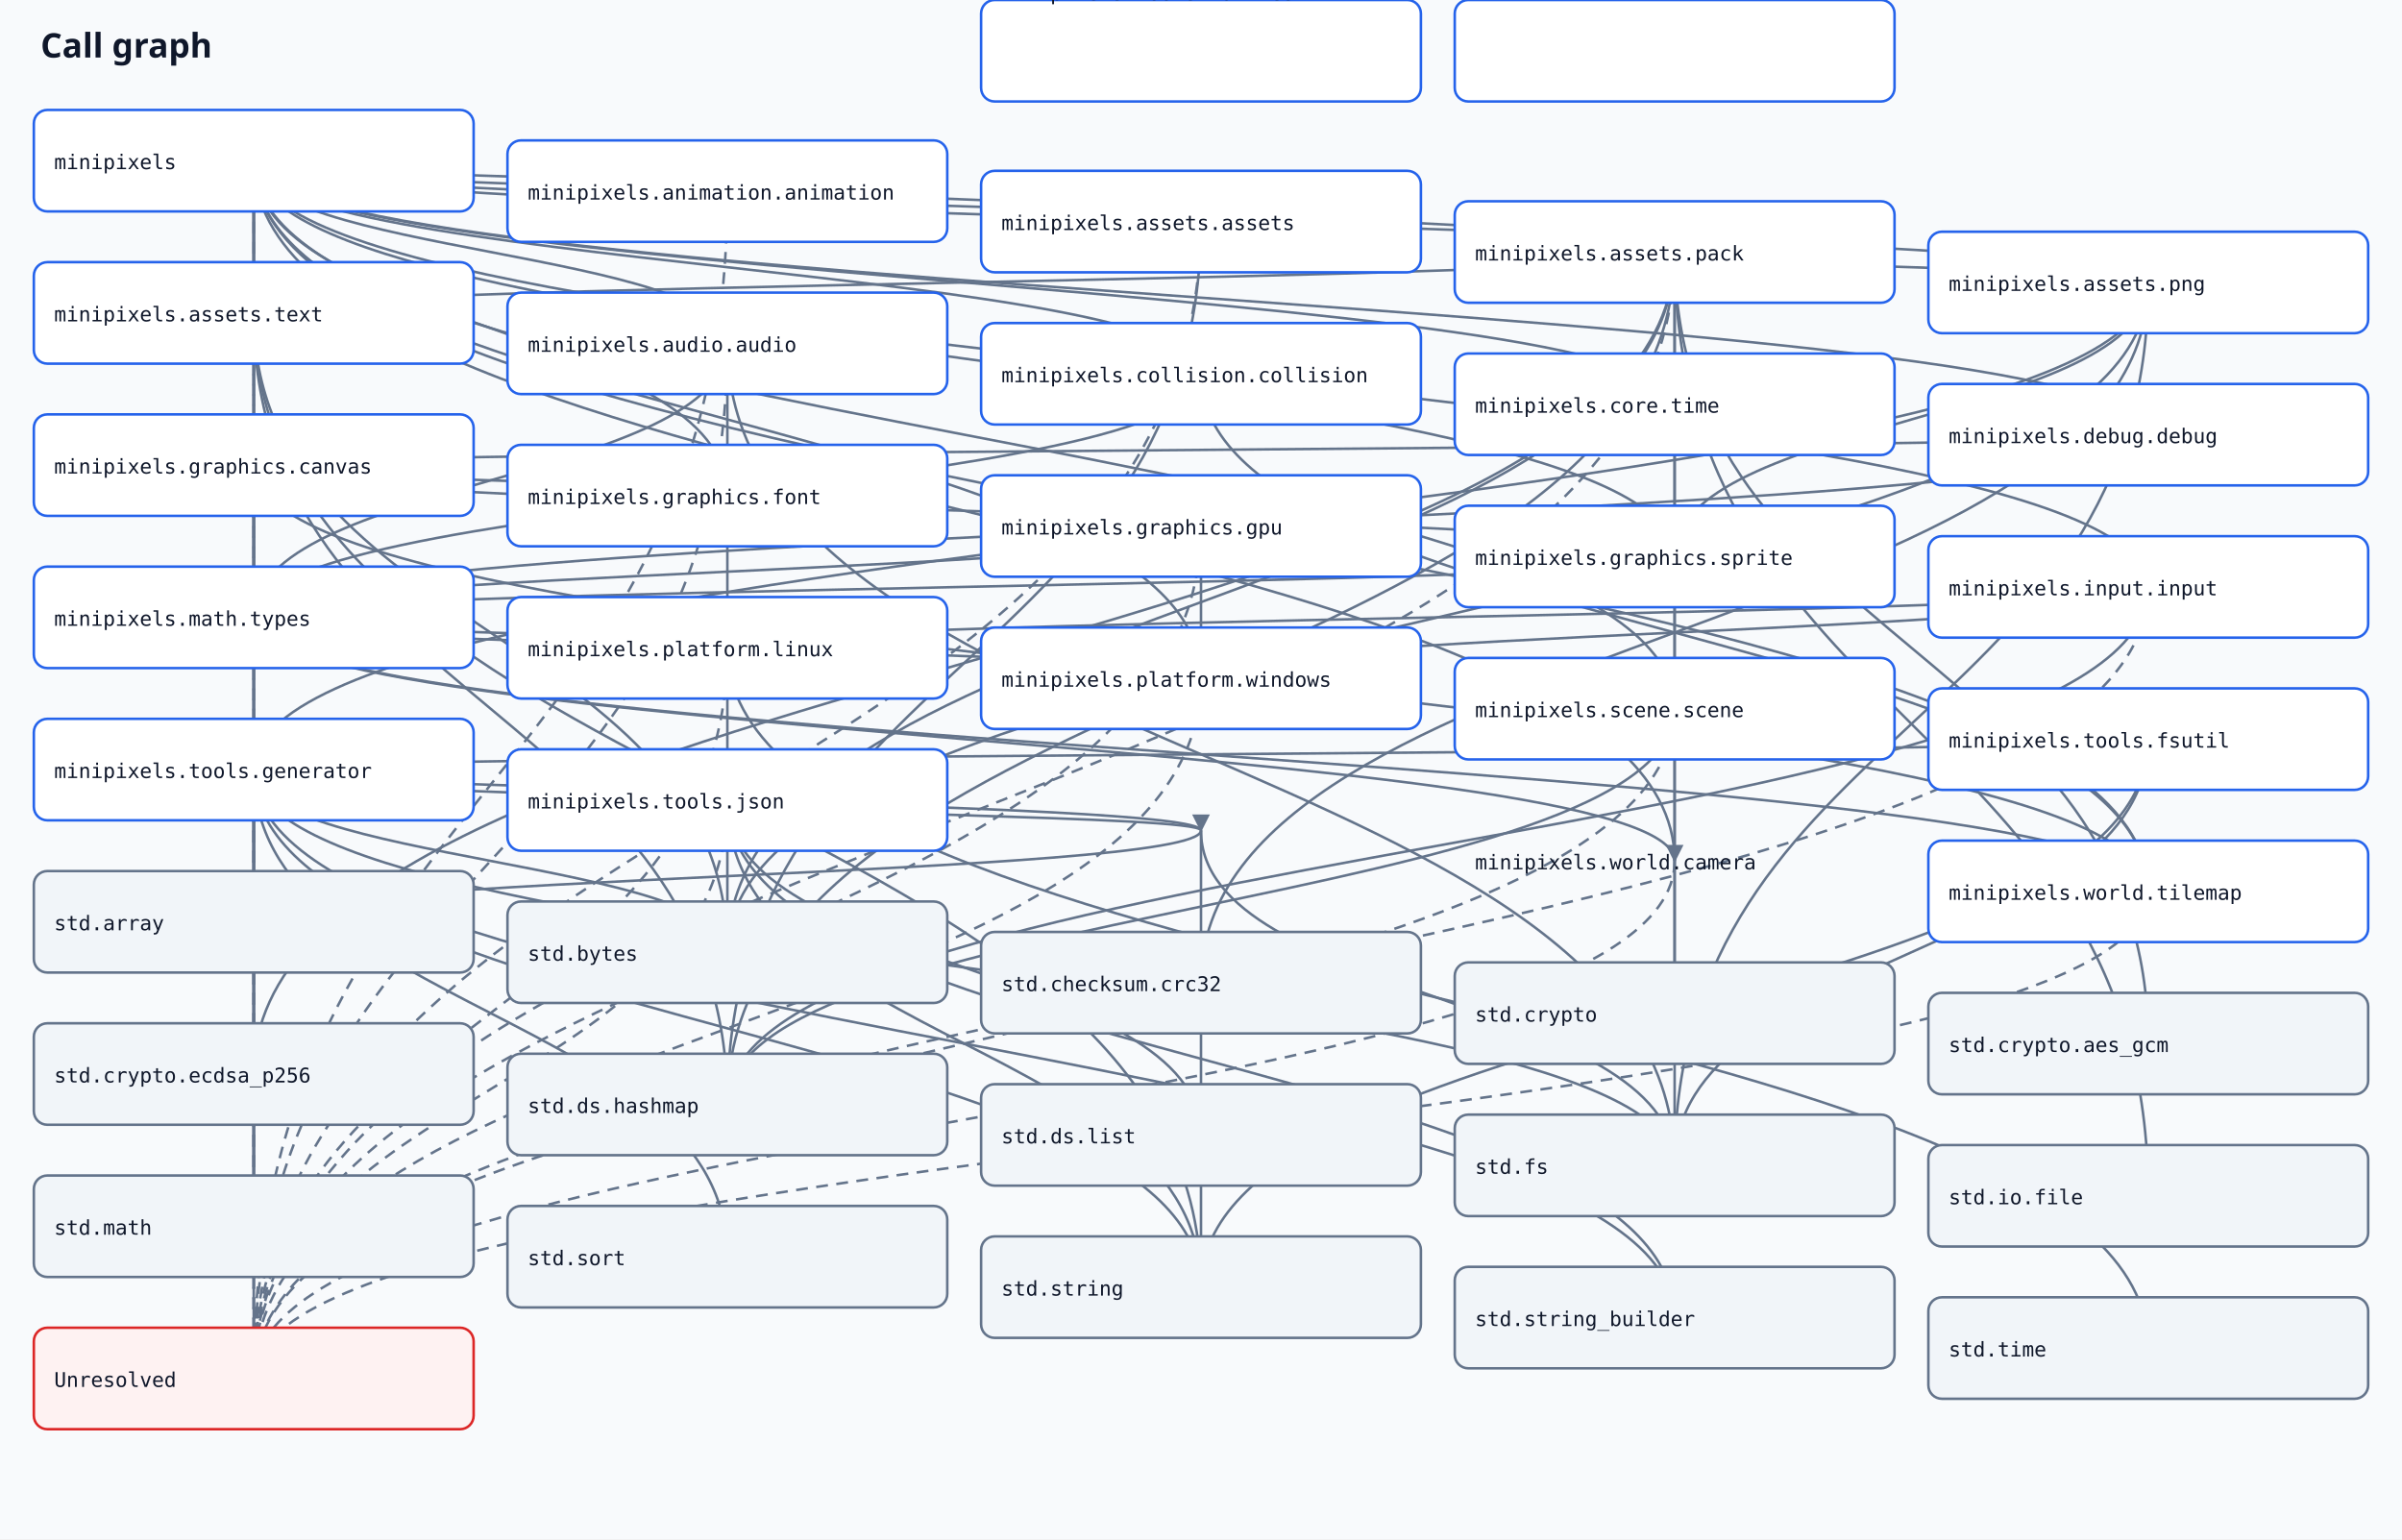
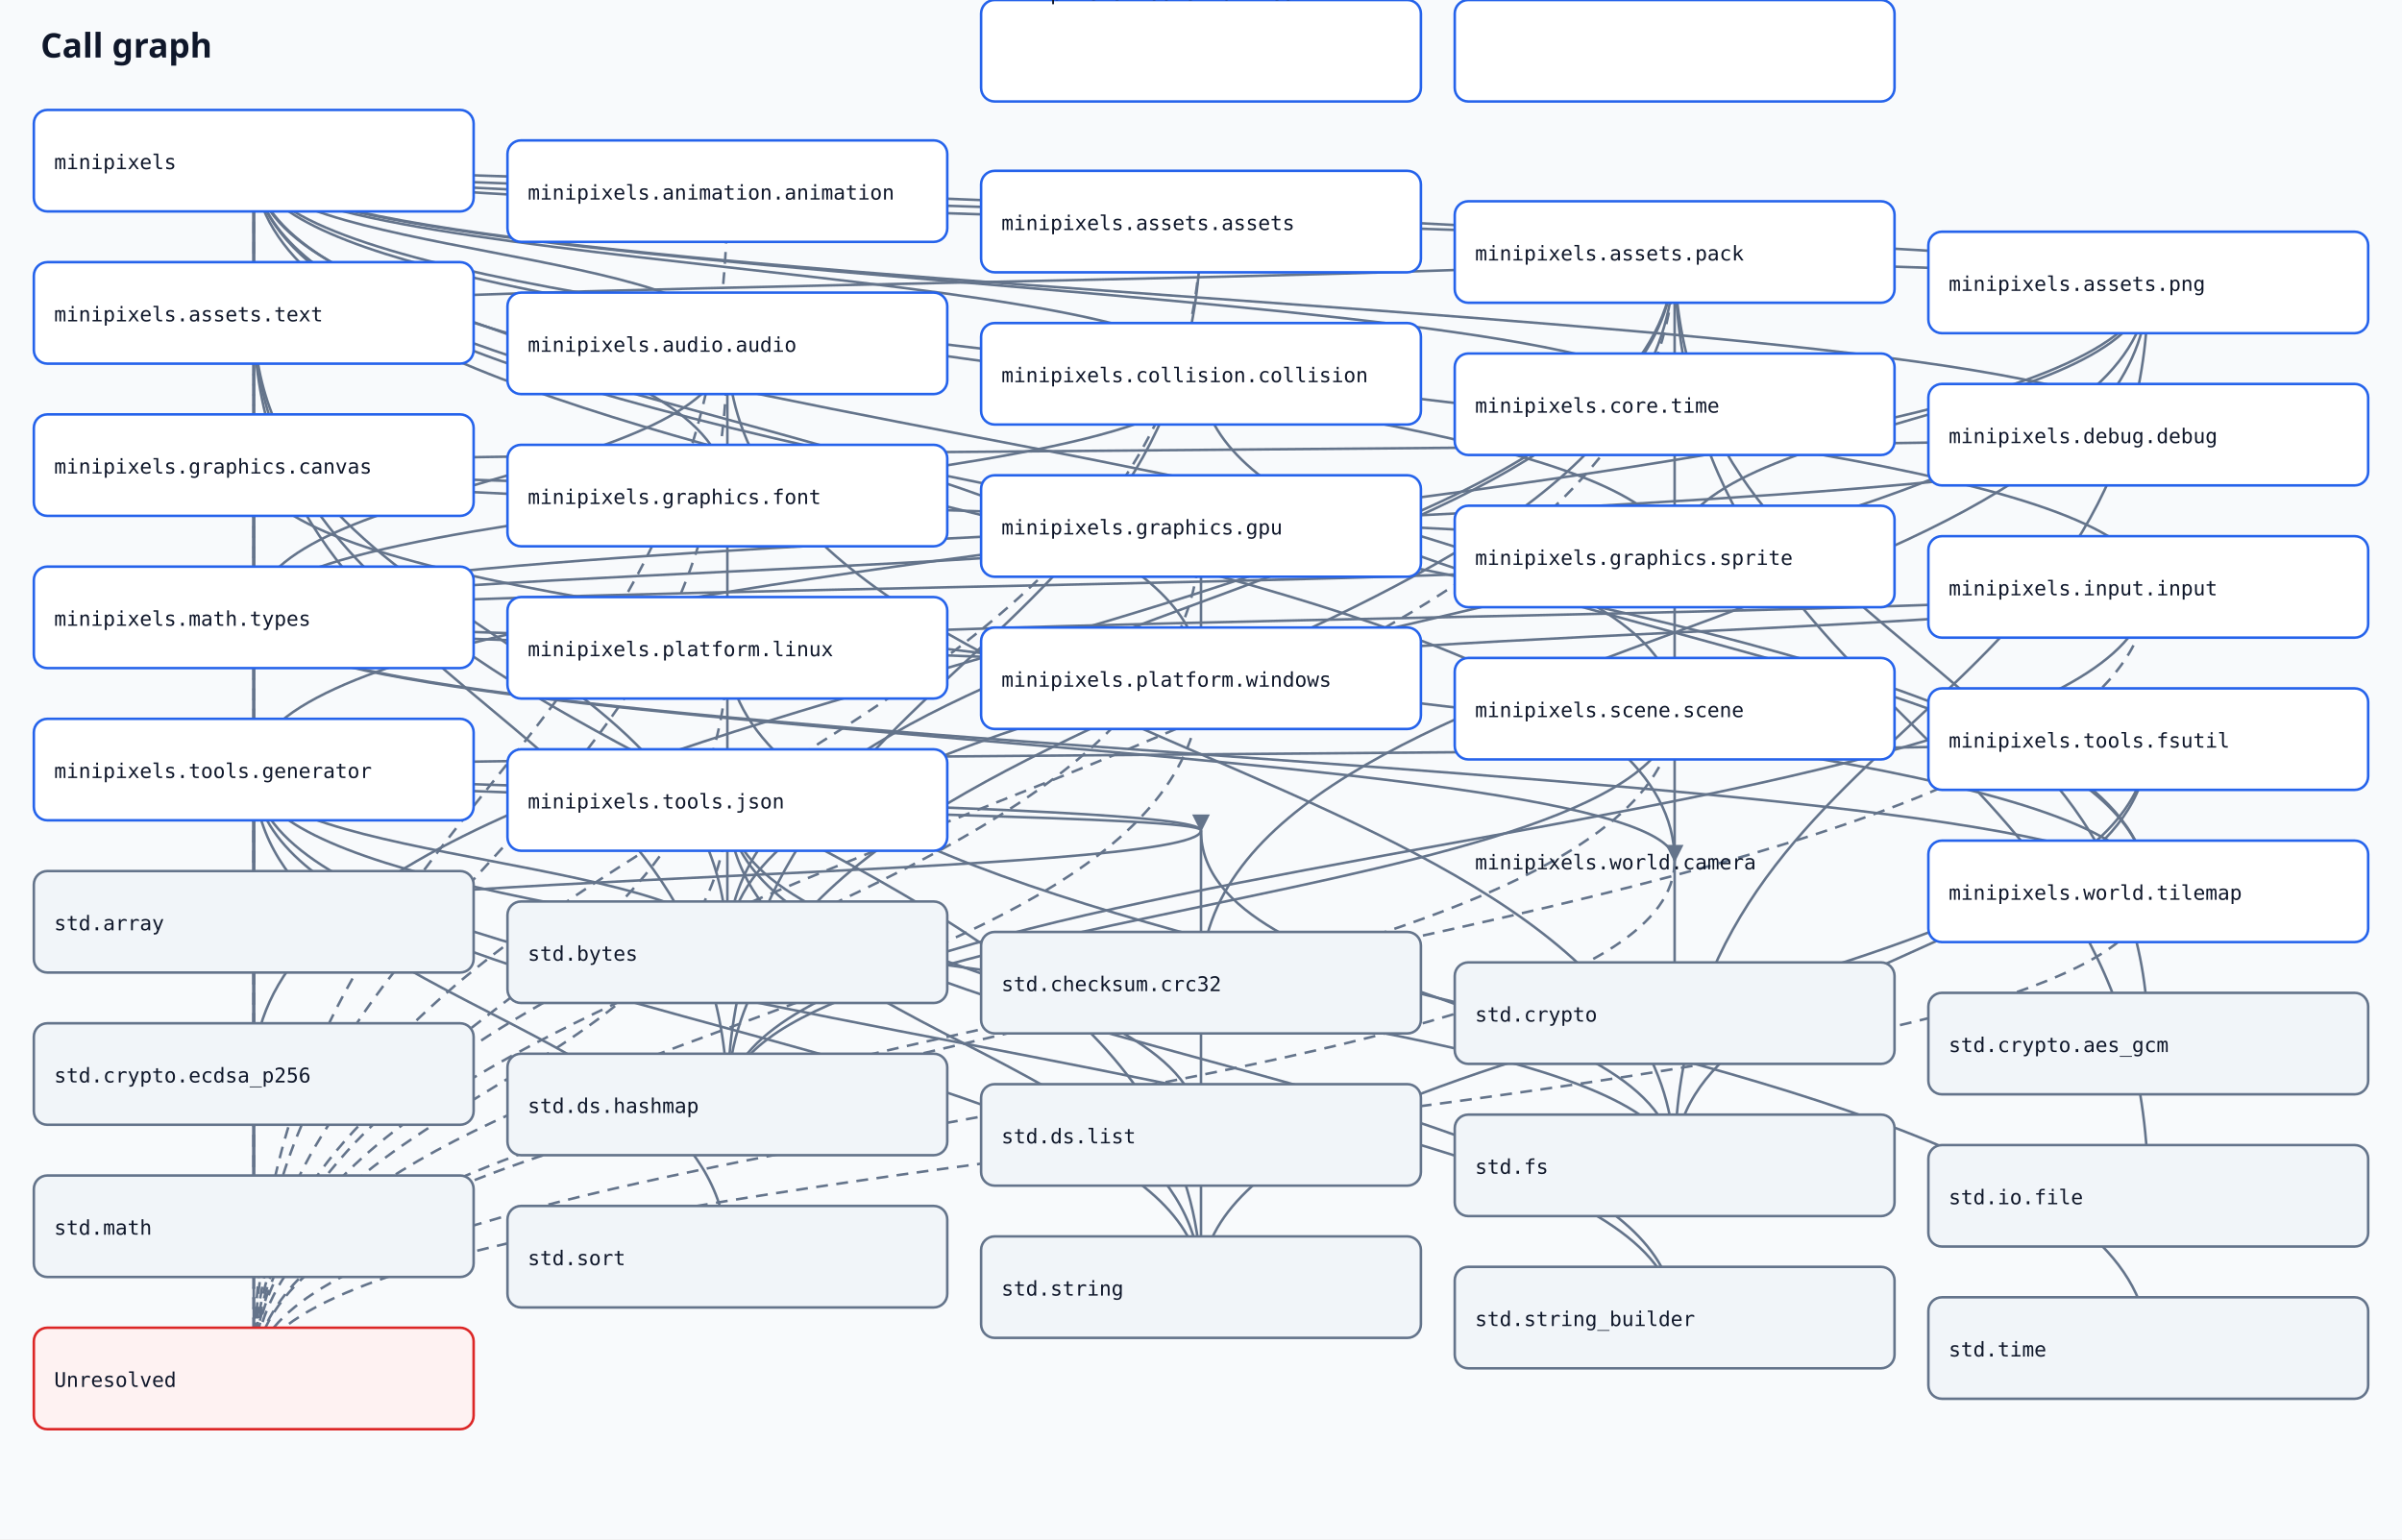
<svg xmlns="http://www.w3.org/2000/svg" width="1420" height="910" viewBox="0 0 1420 910" role="img" aria-labelledby="title desc">
  <defs>
    <marker id="arrow" viewBox="0 0 10 10" refX="9" refY="5" markerWidth="7" markerHeight="7" orient="auto-start-reverse">
      <path d="M 0 0 L 10 5 L 0 10 z" fill="#64748b" />
    </marker>
  </defs>
  <rect width="100%" height="100%" fill="#f8fafc" />
  <text x="24" y="34" font-family="system-ui,sans-serif" font-size="20" font-weight="700" fill="#0f172a">Call graph</text>
  <path d="M 150 95 C 150 248, 710 248, 710 401" fill="none" stroke="#64748b" stroke-width="1.5" marker-end="url(#arrow)" />
  <path d="M 150 95 C 150 104, 430 104, 430 113" fill="none" stroke="#64748b" stroke-width="1.5" marker-end="url(#arrow)" />
  <path d="M 430 113 C 430 464, 150 464, 150 815" fill="none" stroke="#64748b" stroke-width="1.5" stroke-dasharray="7 5" marker-end="url(#arrow)" />
  <path d="M 150 95 C 150 122, 990 122, 990 149" fill="none" stroke="#64748b" stroke-width="1.5" marker-end="url(#arrow)" />
  <path d="M 710 131 C 710 392, 430 392, 430 653" fill="none" stroke="#64748b" stroke-width="1.5" marker-end="url(#arrow)" />
  <path d="M 710 131 C 710 473, 150 473, 150 815" fill="none" stroke="#64748b" stroke-width="1.5" stroke-dasharray="7 5" marker-end="url(#arrow)" />
+   <path d="M 990 149 C 990 158, 1270 158, 1270 167" fill="none" stroke="#64748b" stroke-width="1.5" marker-end="url(#arrow)" />
+   <path d="M 990 149 C 990 356, 430 356, 430 563" fill="none" stroke="#64748b" stroke-width="1.5" marker-end="url(#arrow)" />
  <path d="M 990 149 C 990 482, 150 482, 150 815" fill="none" stroke="#64748b" stroke-width="1.5" stroke-dasharray="7 5" marker-end="url(#arrow)" />
-   <path d="M 990 149 C 990 356, 430 356, 430 563" fill="none" stroke="#64748b" stroke-width="1.5" marker-end="url(#arrow)" />
  <path d="M 990 149 C 990 401, 430 401, 430 653" fill="none" stroke="#64748b" stroke-width="1.5" marker-end="url(#arrow)" />
  <path d="M 990 149 C 990 428, 1270 428, 1270 707" fill="none" stroke="#64748b" stroke-width="1.5" marker-end="url(#arrow)" />
  <path d="M 990 149 C 990 383, 1270 383, 1270 617" fill="none" stroke="#64748b" stroke-width="1.5" marker-end="url(#arrow)" />
  <path d="M 990 149 C 990 374, 990 374, 990 599" fill="none" stroke="#64748b" stroke-width="1.5" marker-end="url(#arrow)" />
  <path d="M 990 149 C 990 392, 150 392, 150 635" fill="none" stroke="#64748b" stroke-width="1.5" marker-end="url(#arrow)" />
-   <path d="M 990 149 C 990 158, 1270 158, 1270 167" fill="none" stroke="#64748b" stroke-width="1.5" marker-end="url(#arrow)" />
-   <path d="M 990 149 C 990 419, 990 419, 990 689" fill="none" stroke="#64748b" stroke-width="1.5" marker-end="url(#arrow)" />
  <path d="M 1270 167 C 1270 248, 990 248, 990 329" fill="none" stroke="#64748b" stroke-width="1.5" marker-end="url(#arrow)" />
  <path d="M 1270 167 C 1270 365, 430 365, 430 563" fill="none" stroke="#64748b" stroke-width="1.5" marker-end="url(#arrow)" />
  <path d="M 1270 167 C 1270 374, 710 374, 710 581" fill="none" stroke="#64748b" stroke-width="1.5" marker-end="url(#arrow)" />
  <path d="M 1270 167 C 1270 428, 990 428, 990 689" fill="none" stroke="#64748b" stroke-width="1.5" marker-end="url(#arrow)" />
  <path d="M 150 185 C 150 419, 430 419, 430 653" fill="none" stroke="#64748b" stroke-width="1.5" marker-end="url(#arrow)" />
  <path d="M 150 185 C 150 500, 150 500, 150 815" fill="none" stroke="#64748b" stroke-width="1.5" stroke-dasharray="7 5" marker-end="url(#arrow)" />
  <path d="M 150 185 C 150 374, 430 374, 430 563" fill="none" stroke="#64748b" stroke-width="1.5" marker-end="url(#arrow)" />
  <path d="M 150 185 C 150 167, 990 167, 990 149" fill="none" stroke="#64748b" stroke-width="1.5" marker-end="url(#arrow)" />
  <path d="M 150 185 C 150 473, 710 473, 710 761" fill="none" stroke="#64748b" stroke-width="1.5" marker-end="url(#arrow)" />
  <path d="M 430 203 C 430 509, 150 509, 150 815" fill="none" stroke="#64748b" stroke-width="1.5" stroke-dasharray="7 5" marker-end="url(#arrow)" />
  <path d="M 430 203 C 430 284, 150 284, 150 365" fill="none" stroke="#64748b" stroke-width="1.5" marker-end="url(#arrow)" />
  <path d="M 430 203 C 430 446, 990 446, 990 689" fill="none" stroke="#64748b" stroke-width="1.5" marker-end="url(#arrow)" />
  <path d="M 430 203 C 430 383, 430 383, 430 563" fill="none" stroke="#64748b" stroke-width="1.5" marker-end="url(#arrow)" />
  <path d="M 150 95 C 150 149, 430 149, 430 203" fill="none" stroke="#64748b" stroke-width="1.5" marker-end="url(#arrow)" />
  <path d="M 150 95 C 150 221, 1270 221, 1270 347" fill="none" stroke="#64748b" stroke-width="1.5" marker-end="url(#arrow)" />
  <path d="M 150 95 C 150 302, 990 302, 990 509." fill="none" stroke="#64748b" stroke-width="1.5" marker-end="url(#arrow)" />
  <path d="M 150 95 C 150 257, 990 257, 990 419" fill="none" stroke="#64748b" stroke-width="1.5" marker-end="url(#arrow)" />
  <path d="M 710 221 C 710 293, 150 293, 150 365" fill="none" stroke="#64748b" stroke-width="1.5" marker-end="url(#arrow)" />
  <path d="M 150 95 C 150 113, 710 113, 710 131" fill="none" stroke="#64748b" stroke-width="1.5" marker-end="url(#arrow)" />
  <path d="M 150 95 C 150 167, 990 167, 990 239" fill="none" stroke="#64748b" stroke-width="1.5" marker-end="url(#arrow)" />
  <path d="M 150 95 C 150 185, 150 185, 150 275" fill="none" stroke="#64748b" stroke-width="1.5" marker-end="url(#arrow)" />
  <path d="M 1270 257 C 1270 266, 150 266, 150 275" fill="none" stroke="#64748b" stroke-width="1.5" marker-end="url(#arrow)" />
  <path d="M 1270 257 C 1270 311, 150 311, 150 365" fill="none" stroke="#64748b" stroke-width="1.5" marker-end="url(#arrow)" />
  <path d="M 150 95 C 150 194, 430 194, 430 293" fill="none" stroke="#64748b" stroke-width="1.5" marker-end="url(#arrow)" />
  <path d="M 150 95 C 150 176, 1270 176, 1270 257" fill="none" stroke="#64748b" stroke-width="1.5" marker-end="url(#arrow)" />
  <path d="M 150 275 C 150 320, 150 320, 150 365" fill="none" stroke="#64748b" stroke-width="1.5" marker-end="url(#arrow)" />
  <path d="M 150 275 C 150 545, 150 545, 150 815" fill="none" stroke="#64748b" stroke-width="1.5" stroke-dasharray="7 5" marker-end="url(#arrow)" />
  <path d="M 150 275 C 150 302, 990 302, 990 329" fill="none" stroke="#64748b" stroke-width="1.5" marker-end="url(#arrow)" />
  <path d="M 150 275 C 150 500, 150 500, 150 725" fill="none" stroke="#64748b" stroke-width="1.5" marker-end="url(#arrow)" />
  <path d="M 430 293 C 430 284, 150 284, 150 275" fill="none" stroke="#64748b" stroke-width="1.5" marker-end="url(#arrow)" />
  <path d="M 710 311 C 710 356, 710 356, 710 401" fill="none" stroke="#64748b" stroke-width="1.5" marker-end="url(#arrow)" />
  <path d="M 710 311 C 710 563, 150 563, 150 815" fill="none" stroke="#64748b" stroke-width="1.5" stroke-dasharray="7 5" marker-end="url(#arrow)" />
  <path d="M 710 311 C 710 338, 150 338, 150 365" fill="none" stroke="#64748b" stroke-width="1.5" marker-end="url(#arrow)" />
  <path d="M 990 329 C 990 347, 150 347, 150 365" fill="none" stroke="#64748b" stroke-width="1.5" marker-end="url(#arrow)" />
  <path d="M 150 95 C 150 212, 990 212, 990 329" fill="none" stroke="#64748b" stroke-width="1.5" marker-end="url(#arrow)" />
  <path d="M 1270 347 C 1270 581, 150 581, 150 815" fill="none" stroke="#64748b" stroke-width="1.5" stroke-dasharray="7 5" marker-end="url(#arrow)" />
  <path d="M 1270 347 C 1270 500, 430 500, 430 653" fill="none" stroke="#64748b" stroke-width="1.5" marker-end="url(#arrow)" />
  <path d="M 150 95 C 150 158, 710 158, 710 221" fill="none" stroke="#64748b" stroke-width="1.5" marker-end="url(#arrow)" />
  <path d="M 150 95 C 150 131, 1270 131, 1270 167" fill="none" stroke="#64748b" stroke-width="1.5" marker-end="url(#arrow)" />
  <path d="M 150 95 C 150 140, 150 140, 150 185" fill="none" stroke="#64748b" stroke-width="1.5" marker-end="url(#arrow)" />
  <path d="M 150 365 C 150 545, 150 545, 150 725" fill="none" stroke="#64748b" stroke-width="1.5" marker-end="url(#arrow)" />
  <path d="M 430 383 C 430 374, 150 374, 150 365" fill="none" stroke="#64748b" stroke-width="1.5" marker-end="url(#arrow)" />
  <path d="M 430 383 C 430 590, 1270 590, 1270 797" fill="none" stroke="#64748b" stroke-width="1.5" marker-end="url(#arrow)" />
  <path d="M 430 383 C 430 599, 150 599, 150 815" fill="none" stroke="#64748b" stroke-width="1.5" stroke-dasharray="7 5" marker-end="url(#arrow)" />
  <path d="M 430 383 C 430 365, 1270 365, 1270 347" fill="none" stroke="#64748b" stroke-width="1.5" marker-end="url(#arrow)" />
  <path d="M 710 401 C 710 383, 150 383, 150 365" fill="none" stroke="#64748b" stroke-width="1.5" marker-end="url(#arrow)" />
  <path d="M 710 401 C 710 608, 150 608, 150 815" fill="none" stroke="#64748b" stroke-width="1.5" stroke-dasharray="7 5" marker-end="url(#arrow)" />
  <path d="M 710 401 C 710 374, 1270 374, 1270 347" fill="none" stroke="#64748b" stroke-width="1.5" marker-end="url(#arrow)" />
  <path d="M 150 95 C 150 230, 150 230, 150 365" fill="none" stroke="#64748b" stroke-width="1.5" marker-end="url(#arrow)" />
  <path d="M 150 95 C 150 410, 150 410, 150 725" fill="none" stroke="#64748b" stroke-width="1.5" marker-end="url(#arrow)" />
  <path d="M 150 95 C 150 455, 150 455, 150 815" fill="none" stroke="#64748b" stroke-width="1.5" stroke-dasharray="7 5" marker-end="url(#arrow)" />
  <path d="M 990 419 C 990 536, 430 536, 430 653" fill="none" stroke="#64748b" stroke-width="1.5" marker-end="url(#arrow)" />
  <path d="M 990 419 C 990 617, 150 617, 150 815" fill="none" stroke="#64748b" stroke-width="1.5" stroke-dasharray="7 5" marker-end="url(#arrow)" />
  <path d="M 150 95 C 150 311, 1270 311, 1270 527" fill="none" stroke="#64748b" stroke-width="1.5" marker-end="url(#arrow)" />
  <path d="M 1270 437 C 1270 599, 710 599, 710 761" fill="none" stroke="#64748b" stroke-width="1.5" marker-end="url(#arrow)" />
  <path d="M 1270 437 C 1270 563, 990 563, 990 689" fill="none" stroke="#64748b" stroke-width="1.5" marker-end="url(#arrow)" />
  <path d="M 150 455 C 150 500, 150 500, 150 545" fill="none" stroke="#64748b" stroke-width="1.5" marker-end="url(#arrow)" />
  <path d="M 150 455 C 150 464, 430 464, 430 473" fill="none" stroke="#64748b" stroke-width="1.5" marker-end="url(#arrow)" />
  <path d="M 150 455 C 150 635, 150 635, 150 815" fill="none" stroke="#64748b" stroke-width="1.5" stroke-dasharray="7 5" marker-end="url(#arrow)" />
  <path d="M 150 455 C 150 617, 990 617, 990 779" fill="none" stroke="#64748b" stroke-width="1.5" marker-end="url(#arrow)" />
  <path d="M 150 455 C 150 311, 1270 311, 1270 167" fill="none" stroke="#64748b" stroke-width="1.5" marker-end="url(#arrow)" />
  <path d="M 150 455 C 150 572, 990 572, 990 689" fill="none" stroke="#64748b" stroke-width="1.5" marker-end="url(#arrow)" />
  <path d="M 150 455 C 150 473, 710 473, 710 491." fill="none" stroke="#64748b" stroke-width="1.5" marker-end="url(#arrow)" />
  <path d="M 150 455 C 150 446, 1270 446, 1270 437" fill="none" stroke="#64748b" stroke-width="1.5" marker-end="url(#arrow)" />
  <path d="M 150 455 C 150 608, 710 608, 710 761" fill="none" stroke="#64748b" stroke-width="1.5" marker-end="url(#arrow)" />
+   <path d="M 150 455 C 150 509, 430 509, 430 563" fill="none" stroke="#64748b" stroke-width="1.5" marker-end="url(#arrow)" />
  <path d="M 150 455 C 150 599, 430 599, 430 743" fill="none" stroke="#64748b" stroke-width="1.5" marker-end="url(#arrow)" />
-   <path d="M 150 455 C 150 509, 430 509, 430 563" fill="none" stroke="#64748b" stroke-width="1.5" marker-end="url(#arrow)" />
  <path d="M 430 473 C 430 617, 710 617, 710 761" fill="none" stroke="#64748b" stroke-width="1.5" marker-end="url(#arrow)" />
  <path d="M 430 473 C 430 644, 150 644, 150 815" fill="none" stroke="#64748b" stroke-width="1.5" stroke-dasharray="7 5" marker-end="url(#arrow)" />
  <path d="M 430 473 C 430 572, 710 572, 710 671" fill="none" stroke="#64748b" stroke-width="1.5" marker-end="url(#arrow)" />
  <path d="M 430 473 C 430 626, 990 626, 990 779" fill="none" stroke="#64748b" stroke-width="1.5" marker-end="url(#arrow)" />
  <path d="M 710 491. C 710 518, 150 518, 150 545" fill="none" stroke="#64748b" stroke-width="1.5" marker-end="url(#arrow)" />
  <path d="M 710 491. C 710 626, 710 626, 710 761" fill="none" stroke="#64748b" stroke-width="1.5" marker-end="url(#arrow)" />
  <path d="M 710 491. C 710 590, 990 590, 990 689" fill="none" stroke="#64748b" stroke-width="1.5" marker-end="url(#arrow)" />
  <path d="M 710 491. C 710 482, 430 482, 430 473" fill="none" stroke="#64748b" stroke-width="1.5" marker-end="url(#arrow)" />
  <path d="M 990 509. C 990 437, 150 437, 150 365" fill="none" stroke="#64748b" stroke-width="1.5" marker-end="url(#arrow)" />
  <path d="M 990 509. C 990 662, 150 662, 150 815" fill="none" stroke="#64748b" stroke-width="1.5" stroke-dasharray="7 5" marker-end="url(#arrow)" />
  <path d="M 1270 527 C 1270 671, 150 671, 150 815" fill="none" stroke="#64748b" stroke-width="1.5" stroke-dasharray="7 5" marker-end="url(#arrow)" />
  <path d="M 1270 527 C 1270 401, 150 401, 150 275" fill="none" stroke="#64748b" stroke-width="1.5" marker-end="url(#arrow)" />
  <path d="M 1270 527 C 1270 446, 150 446, 150 365" fill="none" stroke="#64748b" stroke-width="1.5" marker-end="url(#arrow)" />
  <path d="M 1270 527 C 1270 374, 710 374, 710 221" fill="none" stroke="#64748b" stroke-width="1.5" marker-end="url(#arrow)" />
  <g>
    <rect x="20" y="65" width="260" height="60" rx="8" fill="#ffffff" stroke="#2563eb" stroke-width="1.5" />
    <text x="32" y="100" font-family="ui-monospace,monospace" font-size="12" fill="#0f172a">minipixels</text>
  </g>
  <g>
    <rect x="300" y="83" width="260" height="60" rx="8" fill="#ffffff" stroke="#2563eb" stroke-width="1.5" />
    <text x="312" y="118" font-family="ui-monospace,monospace" font-size="12" fill="#0f172a">minipixels.animation.animation</text>
  </g>
  <g>
    <rect x="580" y="101" width="260" height="60" rx="8" fill="#ffffff" stroke="#2563eb" stroke-width="1.5" />
    <text x="592" y="136" font-family="ui-monospace,monospace" font-size="12" fill="#0f172a">minipixels.assets.assets</text>
  </g>
  <g>
    <rect x="860" y="119" width="260" height="60" rx="8" fill="#ffffff" stroke="#2563eb" stroke-width="1.5" />
    <text x="872" y="154" font-family="ui-monospace,monospace" font-size="12" fill="#0f172a">minipixels.assets.pack</text>
  </g>
  <g>
    <rect x="1140" y="137" width="260" height="60" rx="8" fill="#ffffff" stroke="#2563eb" stroke-width="1.5" />
    <text x="1152" y="172" font-family="ui-monospace,monospace" font-size="12" fill="#0f172a">minipixels.assets.png</text>
  </g>
  <g>
    <rect x="20" y="155" width="260" height="60" rx="8" fill="#ffffff" stroke="#2563eb" stroke-width="1.5" />
    <text x="32" y="190" font-family="ui-monospace,monospace" font-size="12" fill="#0f172a">minipixels.assets.text</text>
  </g>
  <g>
    <rect x="300" y="173" width="260" height="60" rx="8" fill="#ffffff" stroke="#2563eb" stroke-width="1.5" />
    <text x="312" y="208" font-family="ui-monospace,monospace" font-size="12" fill="#0f172a">minipixels.audio.audio</text>
  </g>
  <g>
    <rect x="580" y="191" width="260" height="60" rx="8" fill="#ffffff" stroke="#2563eb" stroke-width="1.5" />
    <text x="592" y="226" font-family="ui-monospace,monospace" font-size="12" fill="#0f172a">minipixels.collision.collision</text>
  </g>
  <g>
    <rect x="860" y="209" width="260" height="60" rx="8" fill="#ffffff" stroke="#2563eb" stroke-width="1.5" />
    <text x="872" y="244" font-family="ui-monospace,monospace" font-size="12" fill="#0f172a">minipixels.core.time</text>
  </g>
  <g>
    <rect x="1140" y="227" width="260" height="60" rx="8" fill="#ffffff" stroke="#2563eb" stroke-width="1.5" />
    <text x="1152" y="262" font-family="ui-monospace,monospace" font-size="12" fill="#0f172a">minipixels.debug.debug</text>
  </g>
  <g>
    <rect x="20" y="245" width="260" height="60" rx="8" fill="#ffffff" stroke="#2563eb" stroke-width="1.5" />
    <text x="32" y="280" font-family="ui-monospace,monospace" font-size="12" fill="#0f172a">minipixels.graphics.canvas</text>
  </g>
  <g>
    <rect x="300" y="263" width="260" height="60" rx="8" fill="#ffffff" stroke="#2563eb" stroke-width="1.5" />
    <text x="312" y="298" font-family="ui-monospace,monospace" font-size="12" fill="#0f172a">minipixels.graphics.font</text>
  </g>
  <g>
    <rect x="580" y="281" width="260" height="60" rx="8" fill="#ffffff" stroke="#2563eb" stroke-width="1.5" />
    <text x="592" y="316" font-family="ui-monospace,monospace" font-size="12" fill="#0f172a">minipixels.graphics.gpu</text>
  </g>
  <g>
    <rect x="860" y="299" width="260" height="60" rx="8" fill="#ffffff" stroke="#2563eb" stroke-width="1.5" />
    <text x="872" y="334" font-family="ui-monospace,monospace" font-size="12" fill="#0f172a">minipixels.graphics.sprite</text>
  </g>
  <g>
    <rect x="1140" y="317" width="260" height="60" rx="8" fill="#ffffff" stroke="#2563eb" stroke-width="1.5" />
    <text x="1152" y="352" font-family="ui-monospace,monospace" font-size="12" fill="#0f172a">minipixels.input.input</text>
  </g>
  <g>
    <rect x="20" y="335" width="260" height="60" rx="8" fill="#ffffff" stroke="#2563eb" stroke-width="1.5" />
    <text x="32" y="370" font-family="ui-monospace,monospace" font-size="12" fill="#0f172a">minipixels.math.types</text>
  </g>
  <g>
    <rect x="300" y="353" width="260" height="60" rx="8" fill="#ffffff" stroke="#2563eb" stroke-width="1.5" />
    <text x="312" y="388" font-family="ui-monospace,monospace" font-size="12" fill="#0f172a">minipixels.platform.linux</text>
  </g>
  <g>
    <rect x="580" y="371" width="260" height="60" rx="8" fill="#ffffff" stroke="#2563eb" stroke-width="1.5" />
    <text x="592" y="406" font-family="ui-monospace,monospace" font-size="12" fill="#0f172a">minipixels.platform.windows</text>
  </g>
  <g>
    <rect x="860" y="389" width="260" height="60" rx="8" fill="#ffffff" stroke="#2563eb" stroke-width="1.5" />
    <text x="872" y="424" font-family="ui-monospace,monospace" font-size="12" fill="#0f172a">minipixels.scene.scene</text>
  </g>
  <g>
    <rect x="1140" y="407" width="260" height="60" rx="8" fill="#ffffff" stroke="#2563eb" stroke-width="1.5" />
    <text x="1152" y="442" font-family="ui-monospace,monospace" font-size="12" fill="#0f172a">minipixels.tools.fsutil</text>
  </g>
  <g>
    <rect x="20" y="425" width="260" height="60" rx="8" fill="#ffffff" stroke="#2563eb" stroke-width="1.5" />
    <text x="32" y="460" font-family="ui-monospace,monospace" font-size="12" fill="#0f172a">minipixels.tools.generator</text>
  </g>
  <g>
    <rect x="300" y="443" width="260" height="60" rx="8" fill="#ffffff" stroke="#2563eb" stroke-width="1.5" />
    <text x="312" y="478" font-family="ui-monospace,monospace" font-size="12" fill="#0f172a">minipixels.tools.json</text>
  </g>
  <g>
    <rect x="580" y="461." width="260" height="60" rx="8" fill="#ffffff" stroke="#2563eb" stroke-width="1.5" />
    <text x="592" y="496." font-family="ui-monospace,monospace" font-size="12" fill="#0f172a">minipixels.tools.manifest</text>
  </g>
  <g>
    <rect x="860" y="479." width="260" height="60" rx="8" fill="#ffffff" stroke="#2563eb" stroke-width="1.5" />
    <text x="872" y="514" font-family="ui-monospace,monospace" font-size="12" fill="#0f172a">minipixels.world.camera</text>
  </g>
  <g>
    <rect x="1140" y="497" width="260" height="60" rx="8" fill="#ffffff" stroke="#2563eb" stroke-width="1.5" />
    <text x="1152" y="532" font-family="ui-monospace,monospace" font-size="12" fill="#0f172a">minipixels.world.tilemap</text>
  </g>
  <g>
    <rect x="20" y="515" width="260" height="60" rx="8" fill="#f1f5f9" stroke="#64748b" stroke-width="1.5" />
    <text x="32" y="550" font-family="ui-monospace,monospace" font-size="12" fill="#0f172a">std.array</text>
  </g>
  <g>
    <rect x="300" y="533" width="260" height="60" rx="8" fill="#f1f5f9" stroke="#64748b" stroke-width="1.5" />
    <text x="312" y="568" font-family="ui-monospace,monospace" font-size="12" fill="#0f172a">std.bytes</text>
  </g>
  <g>
    <rect x="580" y="551" width="260" height="60" rx="8" fill="#f1f5f9" stroke="#64748b" stroke-width="1.5" />
    <text x="592" y="586" font-family="ui-monospace,monospace" font-size="12" fill="#0f172a">std.checksum.crc32</text>
  </g>
  <g>
    <rect x="860" y="569" width="260" height="60" rx="8" fill="#f1f5f9" stroke="#64748b" stroke-width="1.5" />
    <text x="872" y="604" font-family="ui-monospace,monospace" font-size="12" fill="#0f172a">std.crypto</text>
  </g>
  <g>
    <rect x="1140" y="587" width="260" height="60" rx="8" fill="#f1f5f9" stroke="#64748b" stroke-width="1.5" />
    <text x="1152" y="622" font-family="ui-monospace,monospace" font-size="12" fill="#0f172a">std.crypto.aes_gcm</text>
  </g>
  <g>
    <rect x="20" y="605" width="260" height="60" rx="8" fill="#f1f5f9" stroke="#64748b" stroke-width="1.5" />
    <text x="32" y="640" font-family="ui-monospace,monospace" font-size="12" fill="#0f172a">std.crypto.ecdsa_p256</text>
  </g>
  <g>
    <rect x="300" y="623" width="260" height="60" rx="8" fill="#f1f5f9" stroke="#64748b" stroke-width="1.5" />
    <text x="312" y="658" font-family="ui-monospace,monospace" font-size="12" fill="#0f172a">std.ds.hashmap</text>
  </g>
  <g>
    <rect x="580" y="641" width="260" height="60" rx="8" fill="#f1f5f9" stroke="#64748b" stroke-width="1.5" />
    <text x="592" y="676" font-family="ui-monospace,monospace" font-size="12" fill="#0f172a">std.ds.list</text>
  </g>
  <g>
    <rect x="860" y="659" width="260" height="60" rx="8" fill="#f1f5f9" stroke="#64748b" stroke-width="1.5" />
    <text x="872" y="694" font-family="ui-monospace,monospace" font-size="12" fill="#0f172a">std.fs</text>
  </g>
  <g>
    <rect x="1140" y="677" width="260" height="60" rx="8" fill="#f1f5f9" stroke="#64748b" stroke-width="1.5" />
    <text x="1152" y="712" font-family="ui-monospace,monospace" font-size="12" fill="#0f172a">std.io.file</text>
  </g>
  <g>
    <rect x="20" y="695" width="260" height="60" rx="8" fill="#f1f5f9" stroke="#64748b" stroke-width="1.5" />
    <text x="32" y="730" font-family="ui-monospace,monospace" font-size="12" fill="#0f172a">std.math</text>
  </g>
  <g>
    <rect x="300" y="713" width="260" height="60" rx="8" fill="#f1f5f9" stroke="#64748b" stroke-width="1.5" />
    <text x="312" y="748" font-family="ui-monospace,monospace" font-size="12" fill="#0f172a">std.sort</text>
  </g>
  <g>
    <rect x="580" y="731" width="260" height="60" rx="8" fill="#f1f5f9" stroke="#64748b" stroke-width="1.5" />
    <text x="592" y="766" font-family="ui-monospace,monospace" font-size="12" fill="#0f172a">std.string</text>
  </g>
  <g>
    <rect x="860" y="749" width="260" height="60" rx="8" fill="#f1f5f9" stroke="#64748b" stroke-width="1.5" />
    <text x="872" y="784" font-family="ui-monospace,monospace" font-size="12" fill="#0f172a">std.string_builder</text>
  </g>
  <g>
    <rect x="1140" y="767" width="260" height="60" rx="8" fill="#f1f5f9" stroke="#64748b" stroke-width="1.5" />
    <text x="1152" y="802" font-family="ui-monospace,monospace" font-size="12" fill="#0f172a">std.time</text>
  </g>
  <g>
    <rect x="20" y="785" width="260" height="60" rx="8" fill="#fef2f2" stroke="#dc2626" stroke-width="1.5" />
    <text x="32" y="820" font-family="ui-monospace,monospace" font-size="12" fill="#0f172a">Unresolved</text>
  </g>
</svg>
